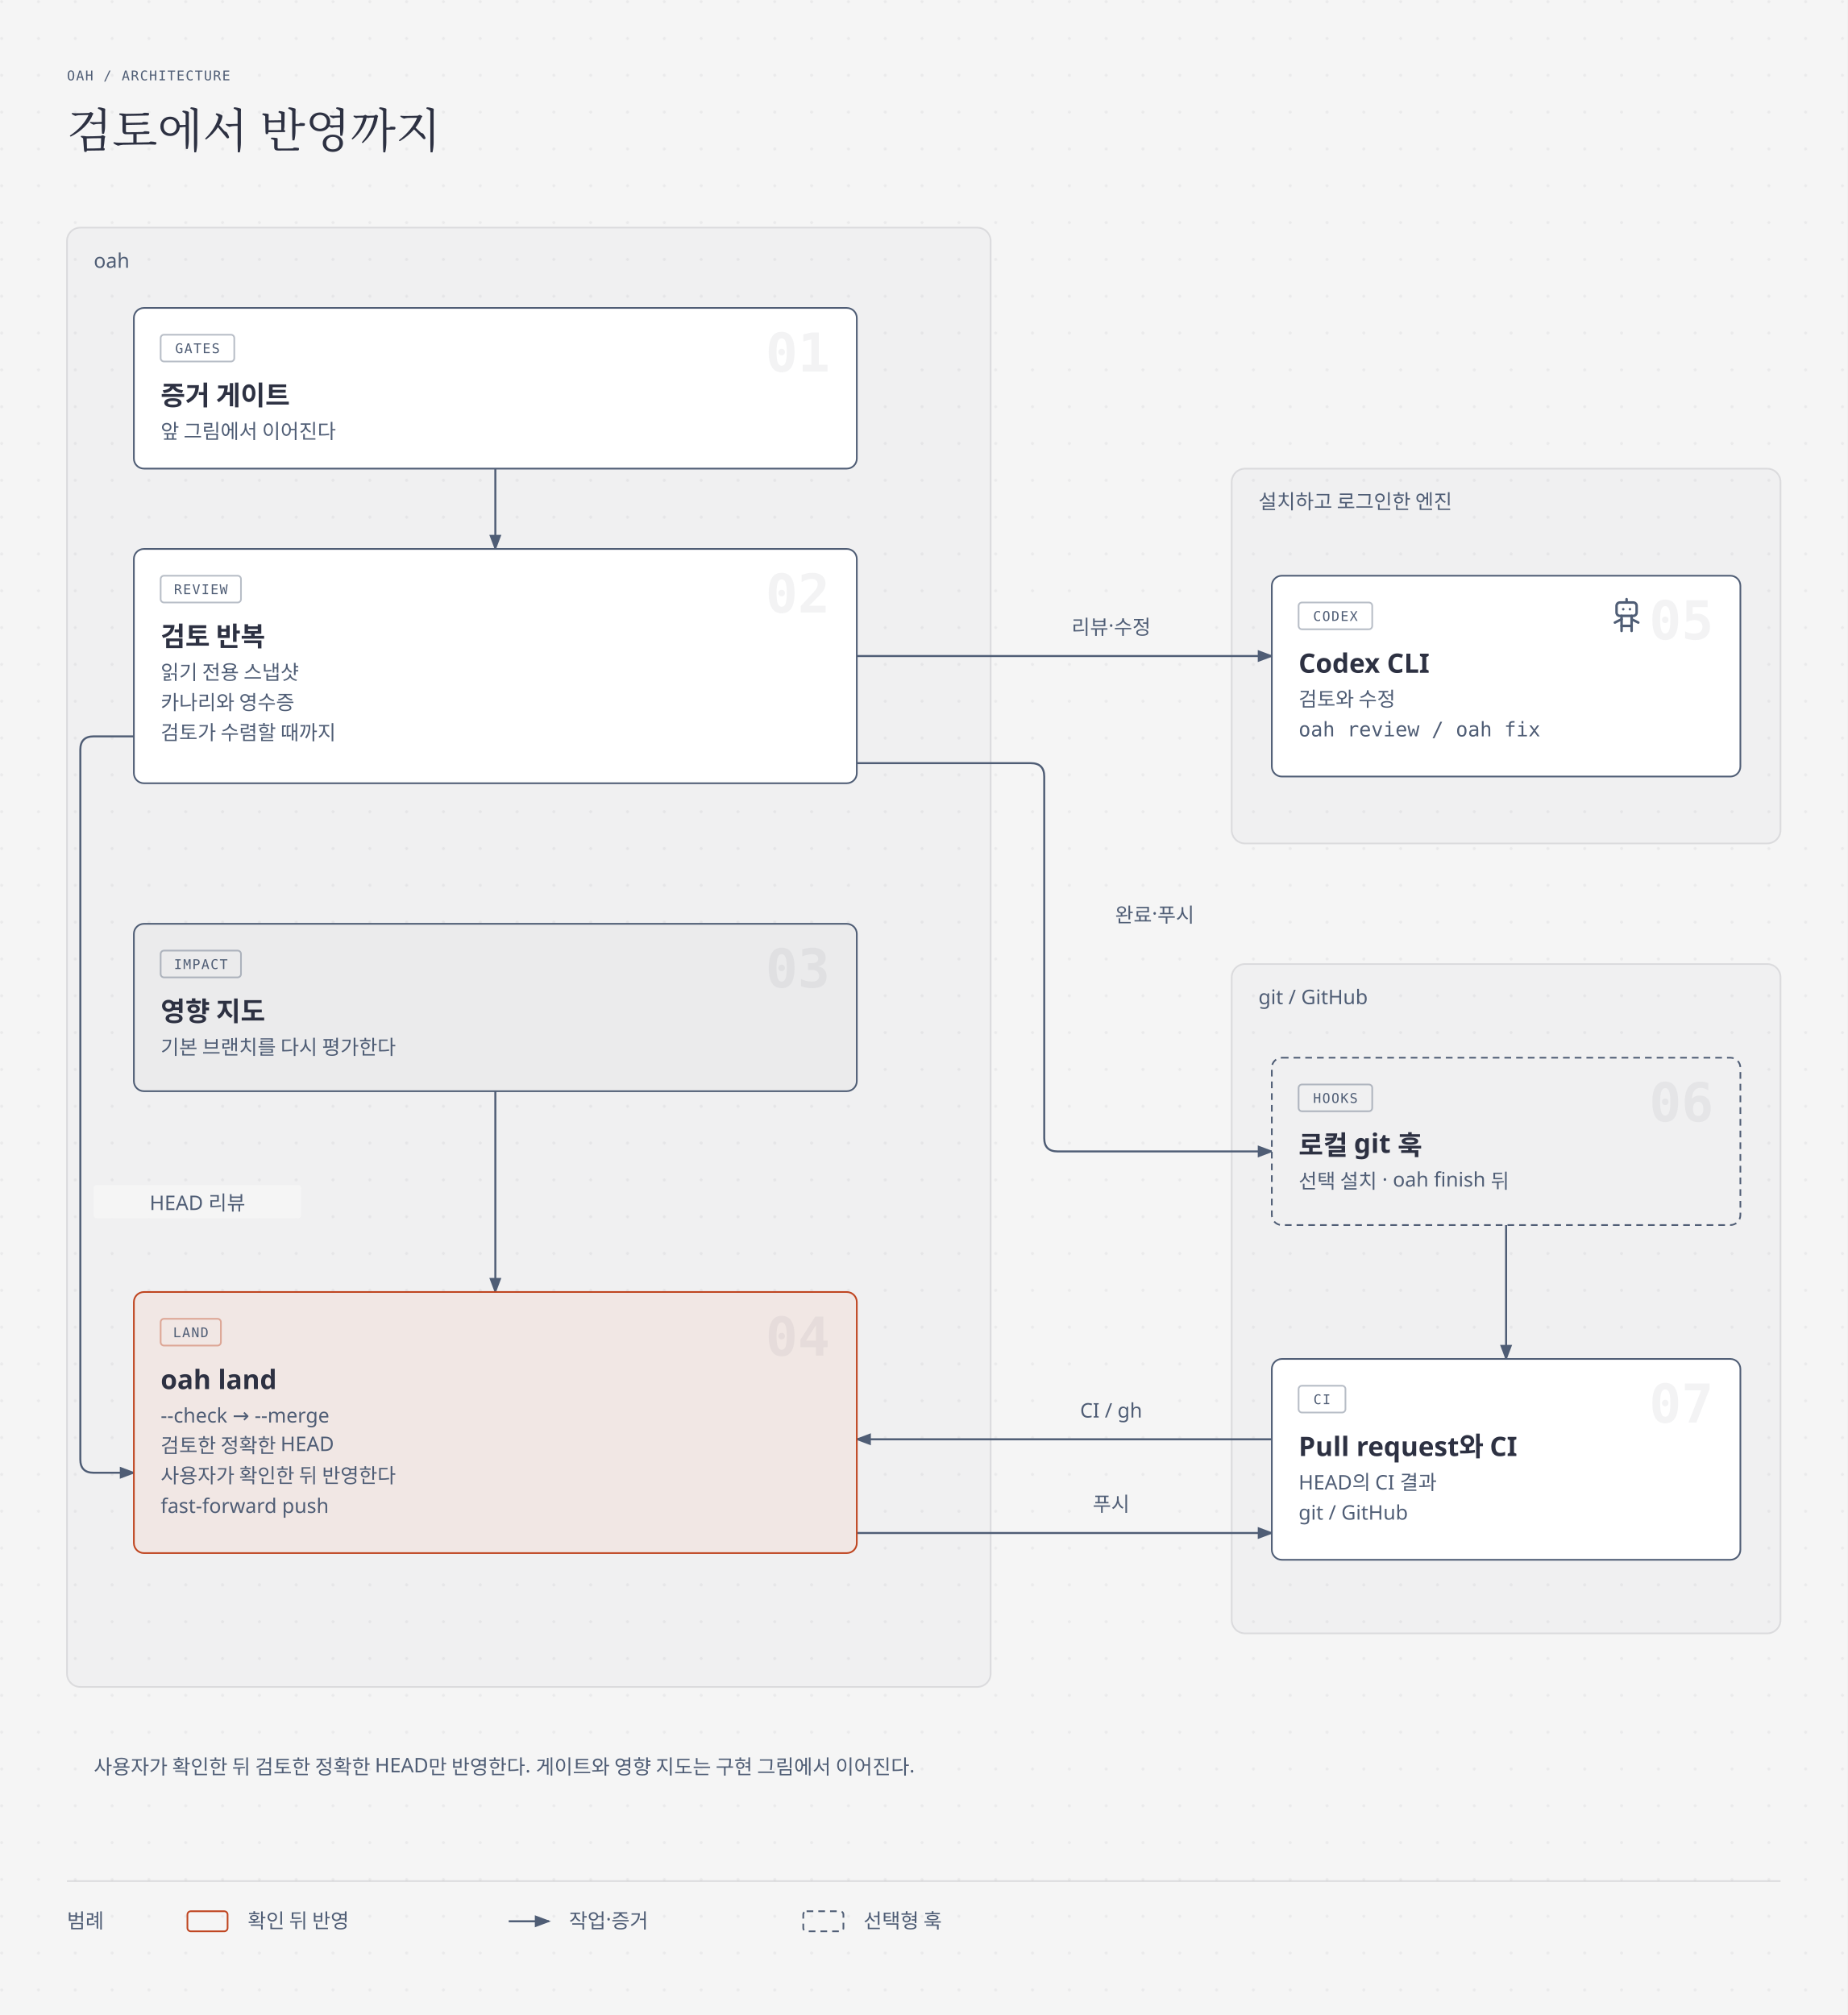
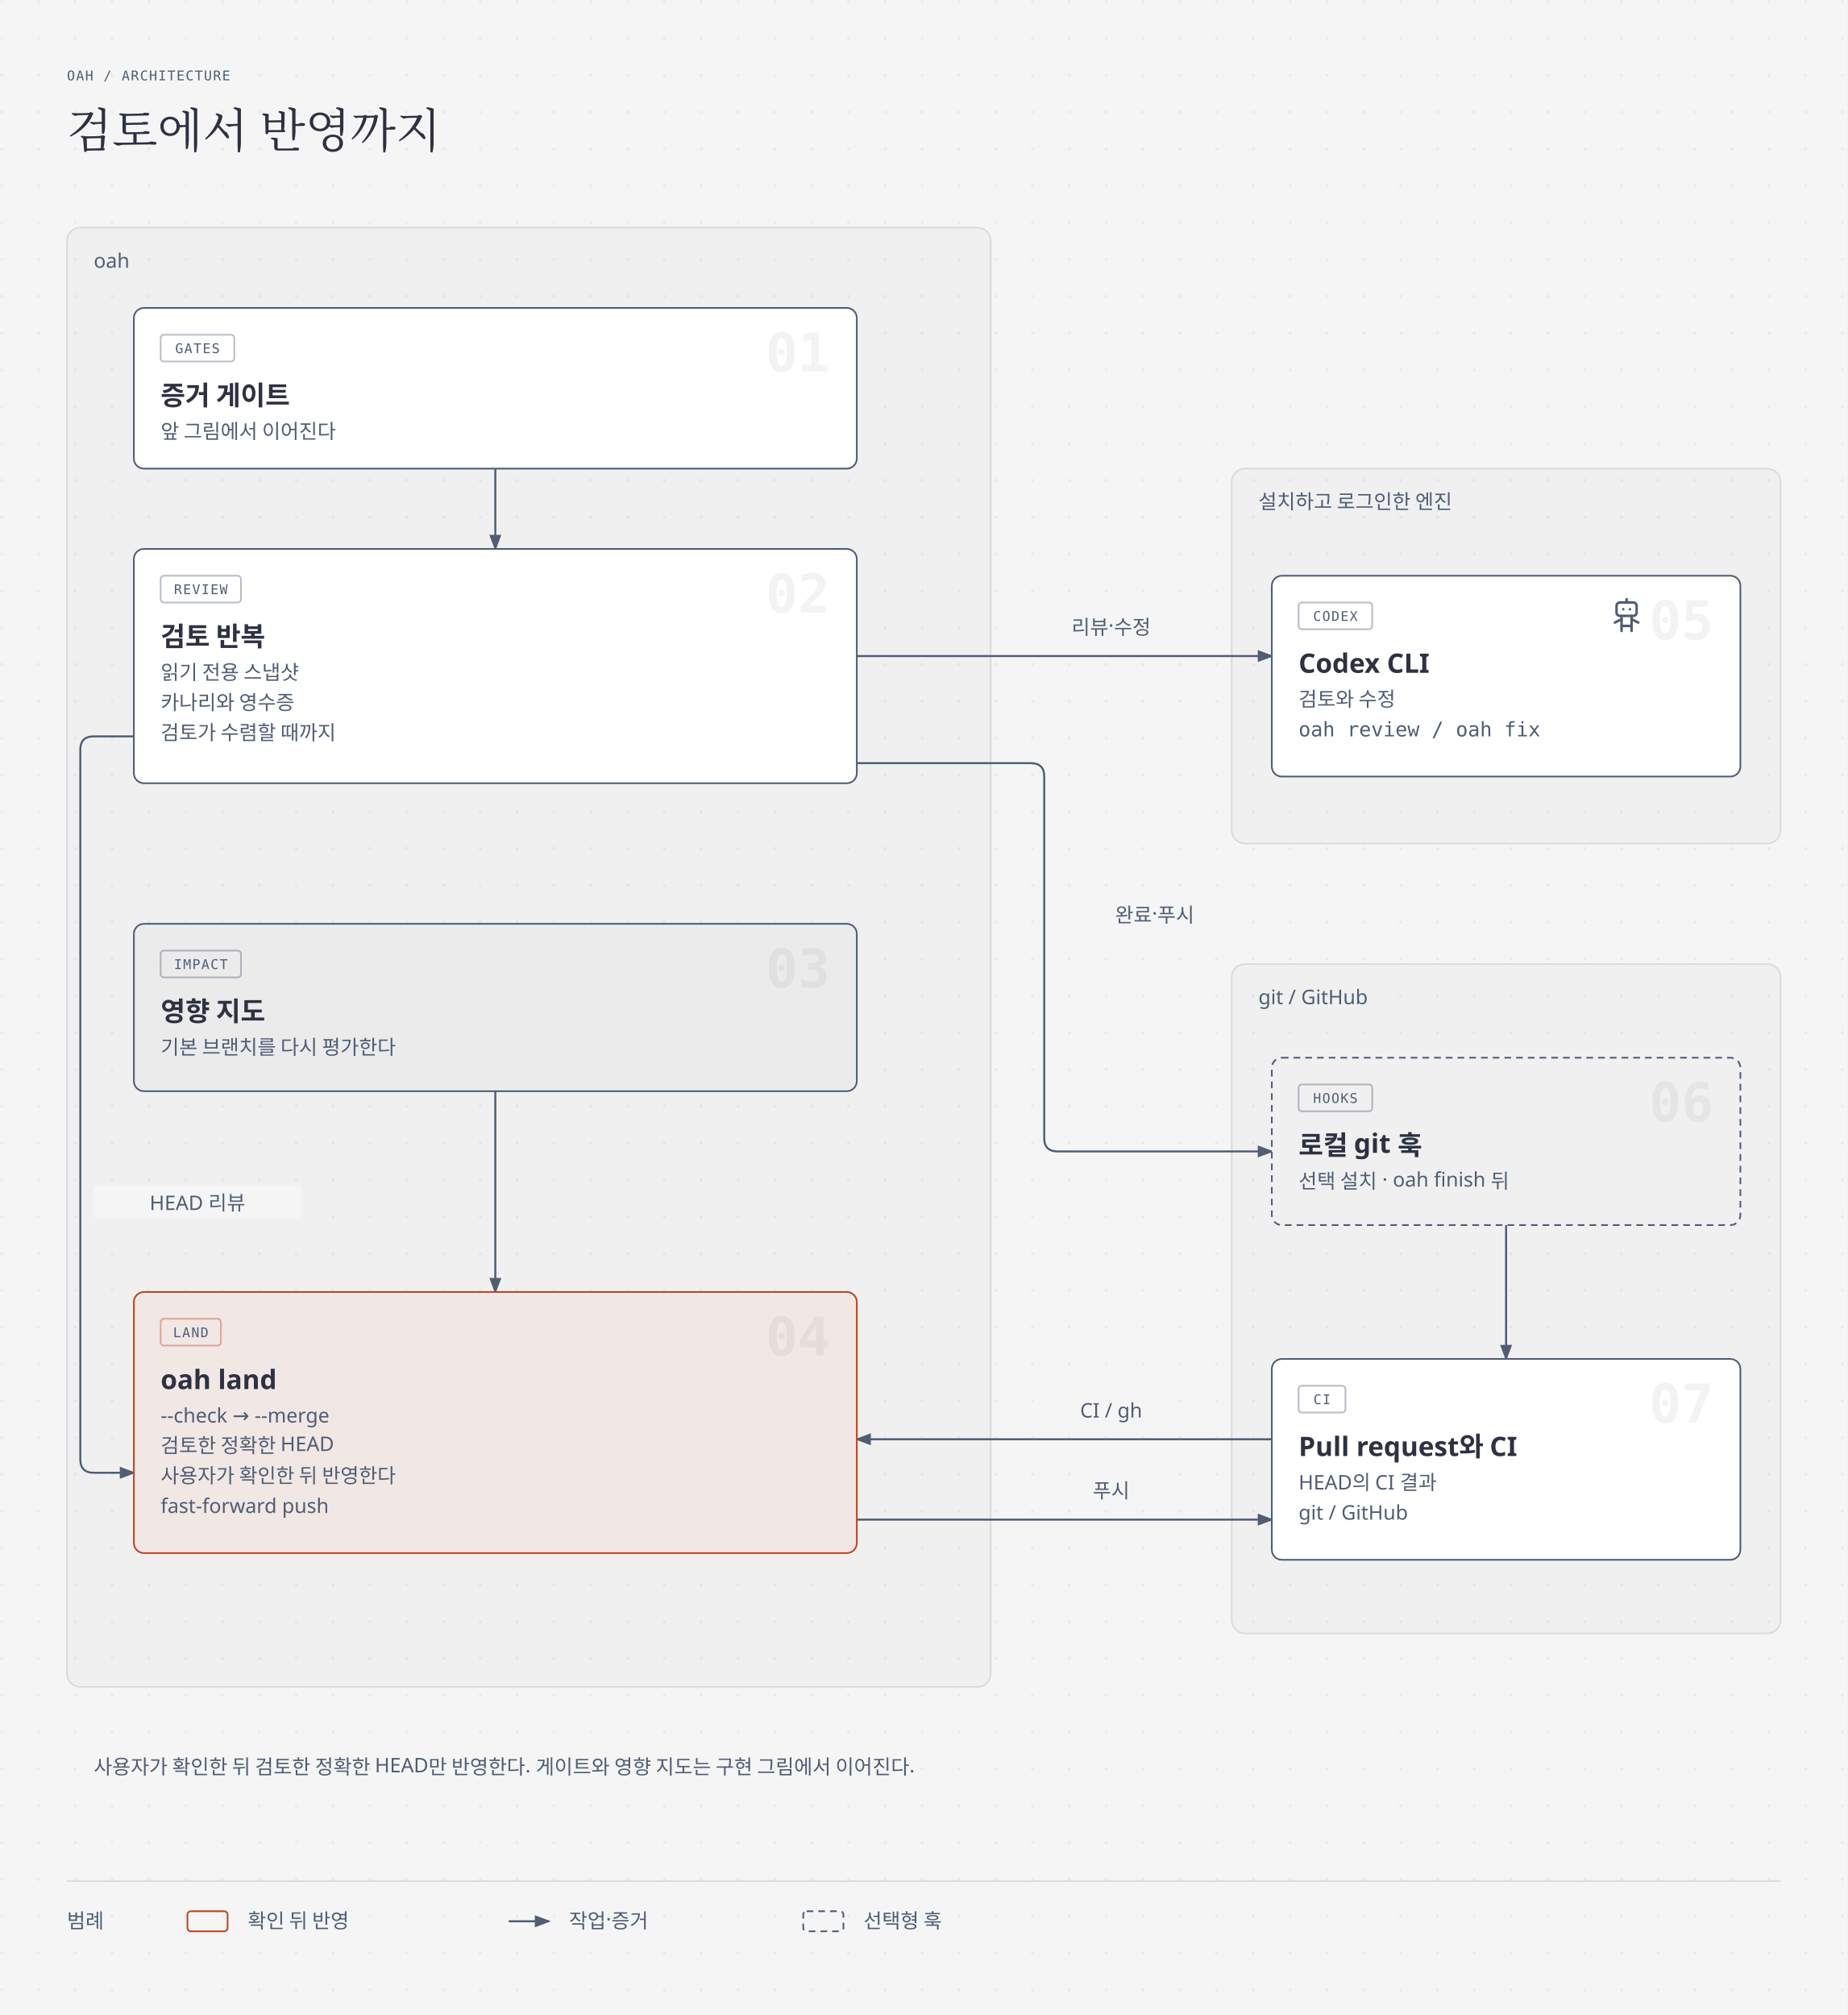
<svg xmlns="http://www.w3.org/2000/svg" viewBox="0 0 1104 1204" role="img" aria-labelledby="architecture-land-ko-light-title architecture-land-ko-light-desc" data-diagram-type="Architecture" data-size="fit" id="architecture-land-ko-light-root">
  <defs>
    <style>#architecture-land-ko-light-root { font-family: "Geist", "Noto Sans KR", "Apple SD Gothic Neo", "Malgun Gothic", system-ui, sans-serif; color: #2d3142; }
      #architecture-land-ko-light-root .diagram-container { width: 100%; overflow-x: auto; }
      #architecture-land-ko-light-root text { font-family: "Geist", "Noto Sans KR", "Apple SD Gothic Neo", "Malgun Gothic", system-ui, sans-serif; fill: #2d3142; }
      #architecture-land-ko-light-root .title { font-family: "Instrument Serif", "Noto Serif KR", "AppleMyungjo", "Batang", "Noto Serif CJK KR", serif; font-size: 28px; font-weight: 400; }
      #architecture-land-ko-light-root .node { font-size: 16px; font-weight: 600; }
      #architecture-land-ko-light-root .sub { font-family: "Geist", "Noto Sans KR", "Apple SD Gothic Neo", "Malgun Gothic", system-ui, sans-serif; font-size: 12px; font-weight: 400; fill: #4f5d75; }
      #architecture-land-ko-light-root .technical { font-family: "Geist Mono", ui-monospace, "SFMono-Regular", Consolas, monospace; }
      #architecture-land-ko-light-root .label { font-size: 12px; font-family: "Geist Mono", ui-monospace, "SFMono-Regular", Consolas, monospace; font-weight: 400; fill: #4f5d75; }
      #architecture-land-ko-light-root .prose { font-size: 12px; font-weight: 400; fill: #4f5d75; }
      #architecture-land-ko-light-root .zone-label { font-size: 12px; font-family: "Geist", "Noto Sans KR", "Apple SD Gothic Neo", "Malgun Gothic", system-ui, sans-serif; font-weight: 500; fill: #4f5d75; }
      #architecture-land-ko-light-root .arrow-label { font-size: 12px; font-family: "Geist", "Noto Sans KR", "Apple SD Gothic Neo", "Malgun Gothic", system-ui, sans-serif; font-weight: 500; fill: #4f5d75; }
      #architecture-land-ko-light-root .tag { font-family: "Geist Mono", ui-monospace, "SFMono-Regular", Consolas, monospace; font-size: 8px; font-weight: 500; letter-spacing: .08em; fill: #4f5d75; }
      #architecture-land-ko-light-root .ghost { font-family: "Geist Mono", ui-monospace, "SFMono-Regular", Consolas, monospace; font-size: 32px; font-weight: 600; fill: #2d3142; opacity: .06; }
      @media print {
#architecture-land-ko-light-root .diagram-container { overflow-x: visible; }
}</style>
    <pattern id="architecture-land-ko-light-dots" width="22" height="22" patternUnits="userSpaceOnUse">
      <circle cx="1" cy="1" r="0.9" fill="#2d3142" fill-opacity=".10" />
    </pattern>
    <marker id="architecture-land-ko-light-arrow" markerWidth="8" markerHeight="6" refX="7" refY="3" orient="auto">
      <polygon points="0 0, 8 3, 0 6" fill="#4f5d75" />
    </marker>
    <marker id="architecture-land-ko-light-arrow-accent" markerWidth="8" markerHeight="6" refX="7" refY="3" orient="auto">
      <polygon points="0 0, 8 3, 0 6" fill="#bf4520" />
    </marker>
    <marker id="architecture-land-ko-light-arrow-link" markerWidth="8" markerHeight="6" refX="7" refY="3" orient="auto">
      <polygon points="0 0, 8 3, 0 6" fill="#2e5aa8" />
    </marker>
  </defs>
  <rect width="1104" height="1204" fill="#f5f5f5" />
  <rect width="1104" height="1204" fill="url(#architecture-land-ko-light-dots)" opacity=".55" />
  <text x="40" y="48" class="tag" text-anchor="start">OAH / ARCHITECTURE</text>
  <text x="40" y="88" class="title" text-anchor="start">검토에서 반영까지</text>
  <rect x="40" y="136" width="552" height="872" rx="8" fill="#2d3142" stroke="#2d3142" stroke-width="1" data-group-id="oah" fill-opacity=".02" stroke-opacity=".12" />
  <text x="56" y="160" class="zone-label" text-anchor="start">oah</text>
  <rect x="736" y="280" width="328" height="224" rx="8" fill="#2d3142" stroke="#2d3142" stroke-width="1" data-group-id="engines" fill-opacity=".02" stroke-opacity=".12" />
  <text x="752" y="304" class="zone-label" text-anchor="start">설치하고 로그인한 엔진</text>
  <rect x="736" y="576" width="328" height="400" rx="8" fill="#2d3142" stroke="#2d3142" stroke-width="1" data-group-id="git" fill-opacity=".02" stroke-opacity=".12" />
  <text x="752" y="600" class="zone-label" text-anchor="start">git / GitHub</text>
  <path d="M 296,280 L 296,328" data-edge-id="a1" data-from="gates" data-to="rloop" data-label="" fill="none" stroke="#4f5d75" stroke-width="1.2" marker-end="url(#architecture-land-ko-light-arrow)" />
  <path d="M 512,392 L 760,392" data-edge-id="a2" data-from="rloop" data-to="codex" data-label="리뷰·수정" fill="none" stroke="#4f5d75" stroke-width="1.2" marker-end="url(#architecture-land-ko-light-arrow)" />
  <path d="M 512,456 L 616,456 Q 624,456 624,464 L 624,680 Q 624,688 632,688 L 760,688" data-edge-id="a3" data-from="rloop" data-to="hooks" data-label="완료·푸시" fill="none" stroke="#4f5d75" stroke-width="1.2" marker-end="url(#architecture-land-ko-light-arrow)" />
  <path d="M 80,440 L 56,440 Q 48,440 48,448 L 48,872 Q 48,880 56,880 L 80,880" data-edge-id="a4" data-from="rloop" data-to="land" data-label="HEAD 리뷰" fill="none" stroke="#4f5d75" stroke-width="1.2" marker-end="url(#architecture-land-ko-light-arrow)" />
  <path d="M 296,652 L 296,772" data-edge-id="a5" data-from="impact" data-to="land" data-label="" fill="none" stroke="#4f5d75" stroke-width="1.2" marker-end="url(#architecture-land-ko-light-arrow)" />
  <path d="M 900,732 L 900,812" data-edge-id="a6" data-from="hooks" data-to="remote" data-label="" fill="none" stroke="#4f5d75" stroke-width="1.2" marker-end="url(#architecture-land-ko-light-arrow)" />
  <path d="M 760,860 L 512,860" data-edge-id="a7" data-from="remote" data-to="land" data-label="CI / gh" fill="none" stroke="#4f5d75" stroke-width="1.2" marker-end="url(#architecture-land-ko-light-arrow)" />
-   <path d="M 512,916 L 760,916" data-edge-id="a8" data-from="land" data-to="remote" data-label="푸시" fill="none" stroke="#4f5d75" stroke-width="1.2" marker-end="url(#architecture-land-ko-light-arrow)" />
+   <path d="M 512,908 L 760,908" data-edge-id="a8" data-from="land" data-to="remote" data-label="푸시" fill="none" stroke="#4f5d75" stroke-width="1.2" marker-end="url(#architecture-land-ko-light-arrow)" />
  <rect x="610" y="364" width="108" height="20" rx="2" fill="#f5f5f5" />
  <text x="664" y="379" class="arrow-label" text-anchor="middle">리뷰·수정</text>
  <rect x="632" y="536" width="116" height="20" rx="2" fill="#f5f5f5" />
  <text x="690" y="551" class="arrow-label" text-anchor="middle">완료·푸시</text>
  <rect x="56" y="708" width="124" height="20" rx="2" fill="#f5f5f5" />
  <text x="118" y="723" class="arrow-label" text-anchor="middle">HEAD 리뷰</text>
  <rect x="628" y="832" width="72" height="20" rx="2" fill="#f5f5f5" />
  <text x="664" y="847" class="arrow-label" text-anchor="middle">CI / gh</text>
-   <rect x="640" y="888" width="48" height="20" rx="2" fill="#f5f5f5" />
-   <text x="664" y="903" class="arrow-label" text-anchor="middle">푸시</text>
+   <rect x="640" y="880" width="48" height="20" rx="2" fill="#f5f5f5" />
+   <text x="664" y="895" class="arrow-label" text-anchor="middle">푸시</text>
  <g data-node-id="gates" data-source-label="증거 게이트 앞 그림에서 이어진다">
    <rect x="80" y="184" width="432" height="96" rx="6" fill="#f5f5f5" />
    <rect x="80" y="184" width="432" height="96" rx="6" fill="#ffffff" stroke="#4f5d75" stroke-width="1" />
    <g aria-hidden="true">
      <rect x="96" y="200" width="44" height="16" rx="2" fill="none" stroke="#4f5d75" stroke-width="1" stroke-opacity=".4" />
      <text x="118" y="211" class="tag" text-anchor="middle">GATES</text>
      <text x="496" y="222" class="ghost" text-anchor="end">01</text>
    </g>
    <text x="96" y="242" class="node" text-anchor="start">증거 게이트</text>
    <text x="96" y="262" class="sub" text-anchor="start">앞 그림에서 이어진다</text>
  </g>
  <g data-node-id="rloop" data-source-label="검토 반복 읽기 전용 스냅샷 카나리와 영수증 검토가 수렴할 때까지">
    <rect x="80" y="328" width="432" height="140" rx="6" fill="#f5f5f5" />
    <rect x="80" y="328" width="432" height="140" rx="6" fill="#ffffff" stroke="#4f5d75" stroke-width="1" />
    <g aria-hidden="true">
      <rect x="96" y="344" width="48" height="16" rx="2" fill="none" stroke="#4f5d75" stroke-width="1" stroke-opacity=".4" />
      <text x="120" y="355" class="tag" text-anchor="middle">REVIEW</text>
      <text x="496" y="366" class="ghost" text-anchor="end">02</text>
    </g>
    <text x="96" y="386" class="node" text-anchor="start">검토 반복</text>
    <text x="96" y="406" class="sub" text-anchor="start">읽기 전용 스냅샷</text>
    <text x="96" y="424" class="sub" text-anchor="start">카나리와 영수증</text>
    <text x="96" y="442" class="sub" text-anchor="start">검토가 수렴할 때까지</text>
  </g>
  <g data-node-id="impact" data-source-label="영향 지도 기본 브랜치를 다시 평가한다">
    <rect x="80" y="552" width="432" height="100" rx="6" fill="#f5f5f5" />
    <rect x="80" y="552" width="432" height="100" rx="6" fill="#2d3142" stroke="#4f5d75" stroke-width="1" fill-opacity=".05" />
    <g aria-hidden="true">
      <rect x="96" y="568" width="48" height="16" rx="2" fill="none" stroke="#4f5d75" stroke-width="1" stroke-opacity=".4" />
      <text x="120" y="579" class="tag" text-anchor="middle">IMPACT</text>
      <text x="496" y="590" class="ghost" text-anchor="end">03</text>
    </g>
    <text x="96" y="610" class="node" text-anchor="start">영향 지도</text>
    <text x="96" y="630" class="sub" text-anchor="start">기본 브랜치를 다시 평가한다</text>
  </g>
  <g data-node-id="land" data-source-label="oah land --check → --merge 검토한 정확한 HEAD 사용자가 확인한 뒤 반영한다 fast-forward push">
    <rect x="80" y="772" width="432" height="156" rx="6" fill="#f5f5f5" />
    <rect x="80" y="772" width="432" height="156" rx="6" fill="#bf4520" stroke="#bf4520" stroke-width="1" fill-opacity=".08" />
    <g aria-hidden="true">
      <rect x="96" y="788" width="36" height="16" rx="2" fill="none" stroke="#bf4520" stroke-width="1" stroke-opacity=".4" />
      <text x="114" y="799" class="tag" text-anchor="middle">LAND</text>
      <text x="496" y="810" class="ghost" text-anchor="end">04</text>
    </g>
    <text x="96" y="830" class="node" text-anchor="start">oah land</text>
    <text x="96" y="850" class="sub" text-anchor="start">--check → --merge</text>
    <text x="96" y="868" class="sub" text-anchor="start">검토한 정확한 HEAD</text>
    <text x="96" y="886" class="sub" text-anchor="start">사용자가 확인한 뒤 반영한다</text>
    <text x="96" y="904" class="sub" text-anchor="start">fast-forward push</text>
  </g>
  <g data-node-id="codex" data-source-label="Codex CLI 검토와 수정 oah review / oah fix">
    <rect x="760" y="344" width="280" height="120" rx="6" fill="#f5f5f5" />
    <rect x="760" y="344" width="280" height="120" rx="6" fill="#ffffff" stroke="#4f5d75" stroke-width="1" />
    <g aria-hidden="true">
      <rect x="776" y="360" width="44" height="16" rx="2" fill="none" stroke="#4f5d75" stroke-width="1" stroke-opacity=".4" />
      <text x="798" y="371" class="tag" text-anchor="middle">CODEX</text>
      <text x="1024" y="382" class="ghost" text-anchor="end">05</text>
      <g transform="translate(960,356)" color="#4f5d75">
        <g fill="none" stroke="currentColor" stroke-width="1.5" stroke-linecap="round" stroke-linejoin="round">
          <path d="M6 6a2 2 0 0 1 2 -2h8a2 2 0 0 1 2 2v4a2 2 0 0 1 -2 2h-8a2 2 0 0 1 -2 -2l0 -4" />
          <path d="M12 2v2" />
          <path d="M9 12v9" />
          <path d="M15 12v9" />
          <path d="M5 16l4 -2" />
          <path d="M15 14l4 2" />
          <path d="M9 18h6" />
          <path d="M10 8v.01" />
          <path d="M14 8v.01" />
        </g>
      </g>
    </g>
    <text x="776" y="402" class="node" text-anchor="start">Codex CLI</text>
    <text x="776" y="422" class="sub" text-anchor="start">검토와 수정</text>
    <text x="776" y="440" class="sub technical" text-anchor="start">oah review / oah fix</text>
  </g>
  <g data-node-id="hooks" data-source-label="로컬 git 훅 선택 설치 · oah finish 뒤">
    <rect x="760" y="632" width="280" height="100" rx="6" fill="#f5f5f5" />
    <rect x="760" y="632" width="280" height="100" rx="6" fill="#2d3142" stroke="#4f5d75" stroke-width="1" fill-opacity=".02" stroke-dasharray="4,3" />
    <g aria-hidden="true">
      <rect x="776" y="648" width="44" height="16" rx="2" fill="none" stroke="#4f5d75" stroke-width="1" stroke-opacity=".4" />
      <text x="798" y="659" class="tag" text-anchor="middle">HOOKS</text>
      <text x="1024" y="670" class="ghost" text-anchor="end">06</text>
    </g>
    <text x="776" y="690" class="node" text-anchor="start">로컬 git 훅</text>
    <text x="776" y="710" class="sub" text-anchor="start">선택 설치 · oah finish 뒤</text>
  </g>
  <g data-node-id="remote" data-source-label="Pull request와 CI HEAD의 CI 결과 git / GitHub">
    <rect x="760" y="812" width="280" height="120" rx="6" fill="#f5f5f5" />
    <rect x="760" y="812" width="280" height="120" rx="6" fill="#ffffff" stroke="#4f5d75" stroke-width="1" />
    <g aria-hidden="true">
      <rect x="776" y="828" width="28" height="16" rx="2" fill="none" stroke="#4f5d75" stroke-width="1" stroke-opacity=".4" />
      <text x="790" y="839" class="tag" text-anchor="middle">CI</text>
      <text x="1024" y="850" class="ghost" text-anchor="end">07</text>
    </g>
    <text x="776" y="870" class="node" text-anchor="start">Pull request와 CI</text>
    <text x="776" y="890" class="sub" text-anchor="start">HEAD의 CI 결과</text>
    <text x="776" y="908" class="sub" text-anchor="start">git / GitHub</text>
  </g>
  <text x="56" y="1060" class="prose" text-anchor="start">사용자가 확인한 뒤 검토한 정확한 HEAD만 반영한다. 게이트와 영향 지도는 구현 그림에서 이어진다.</text>
  <line x1="40" y1="1124" x2="1064" y2="1124" stroke="#2d3142" stroke-opacity=".12" />
  <text x="40" y="1152" class="zone-label" text-anchor="start">범례</text>
  <rect x="112" y="1142" width="24" height="12" rx="2" fill="none" stroke="#bf4520" stroke-width="1" />
  <text x="148" y="1152" class="prose" text-anchor="start">확인 뒤 반영</text>
  <path d="M 304,1148 h 24" fill="none" stroke="#4f5d75" stroke-width="1.2" marker-end="url(#architecture-land-ko-light-arrow)" />
  <text x="340" y="1152" class="prose" text-anchor="start">작업·증거</text>
  <rect x="480" y="1142" width="24" height="12" rx="2" fill="none" stroke="#4f5d75" stroke-width="1" stroke-dasharray="4,3" />
  <text x="516" y="1152" class="prose" text-anchor="start">선택형 훅</text>
</svg>
